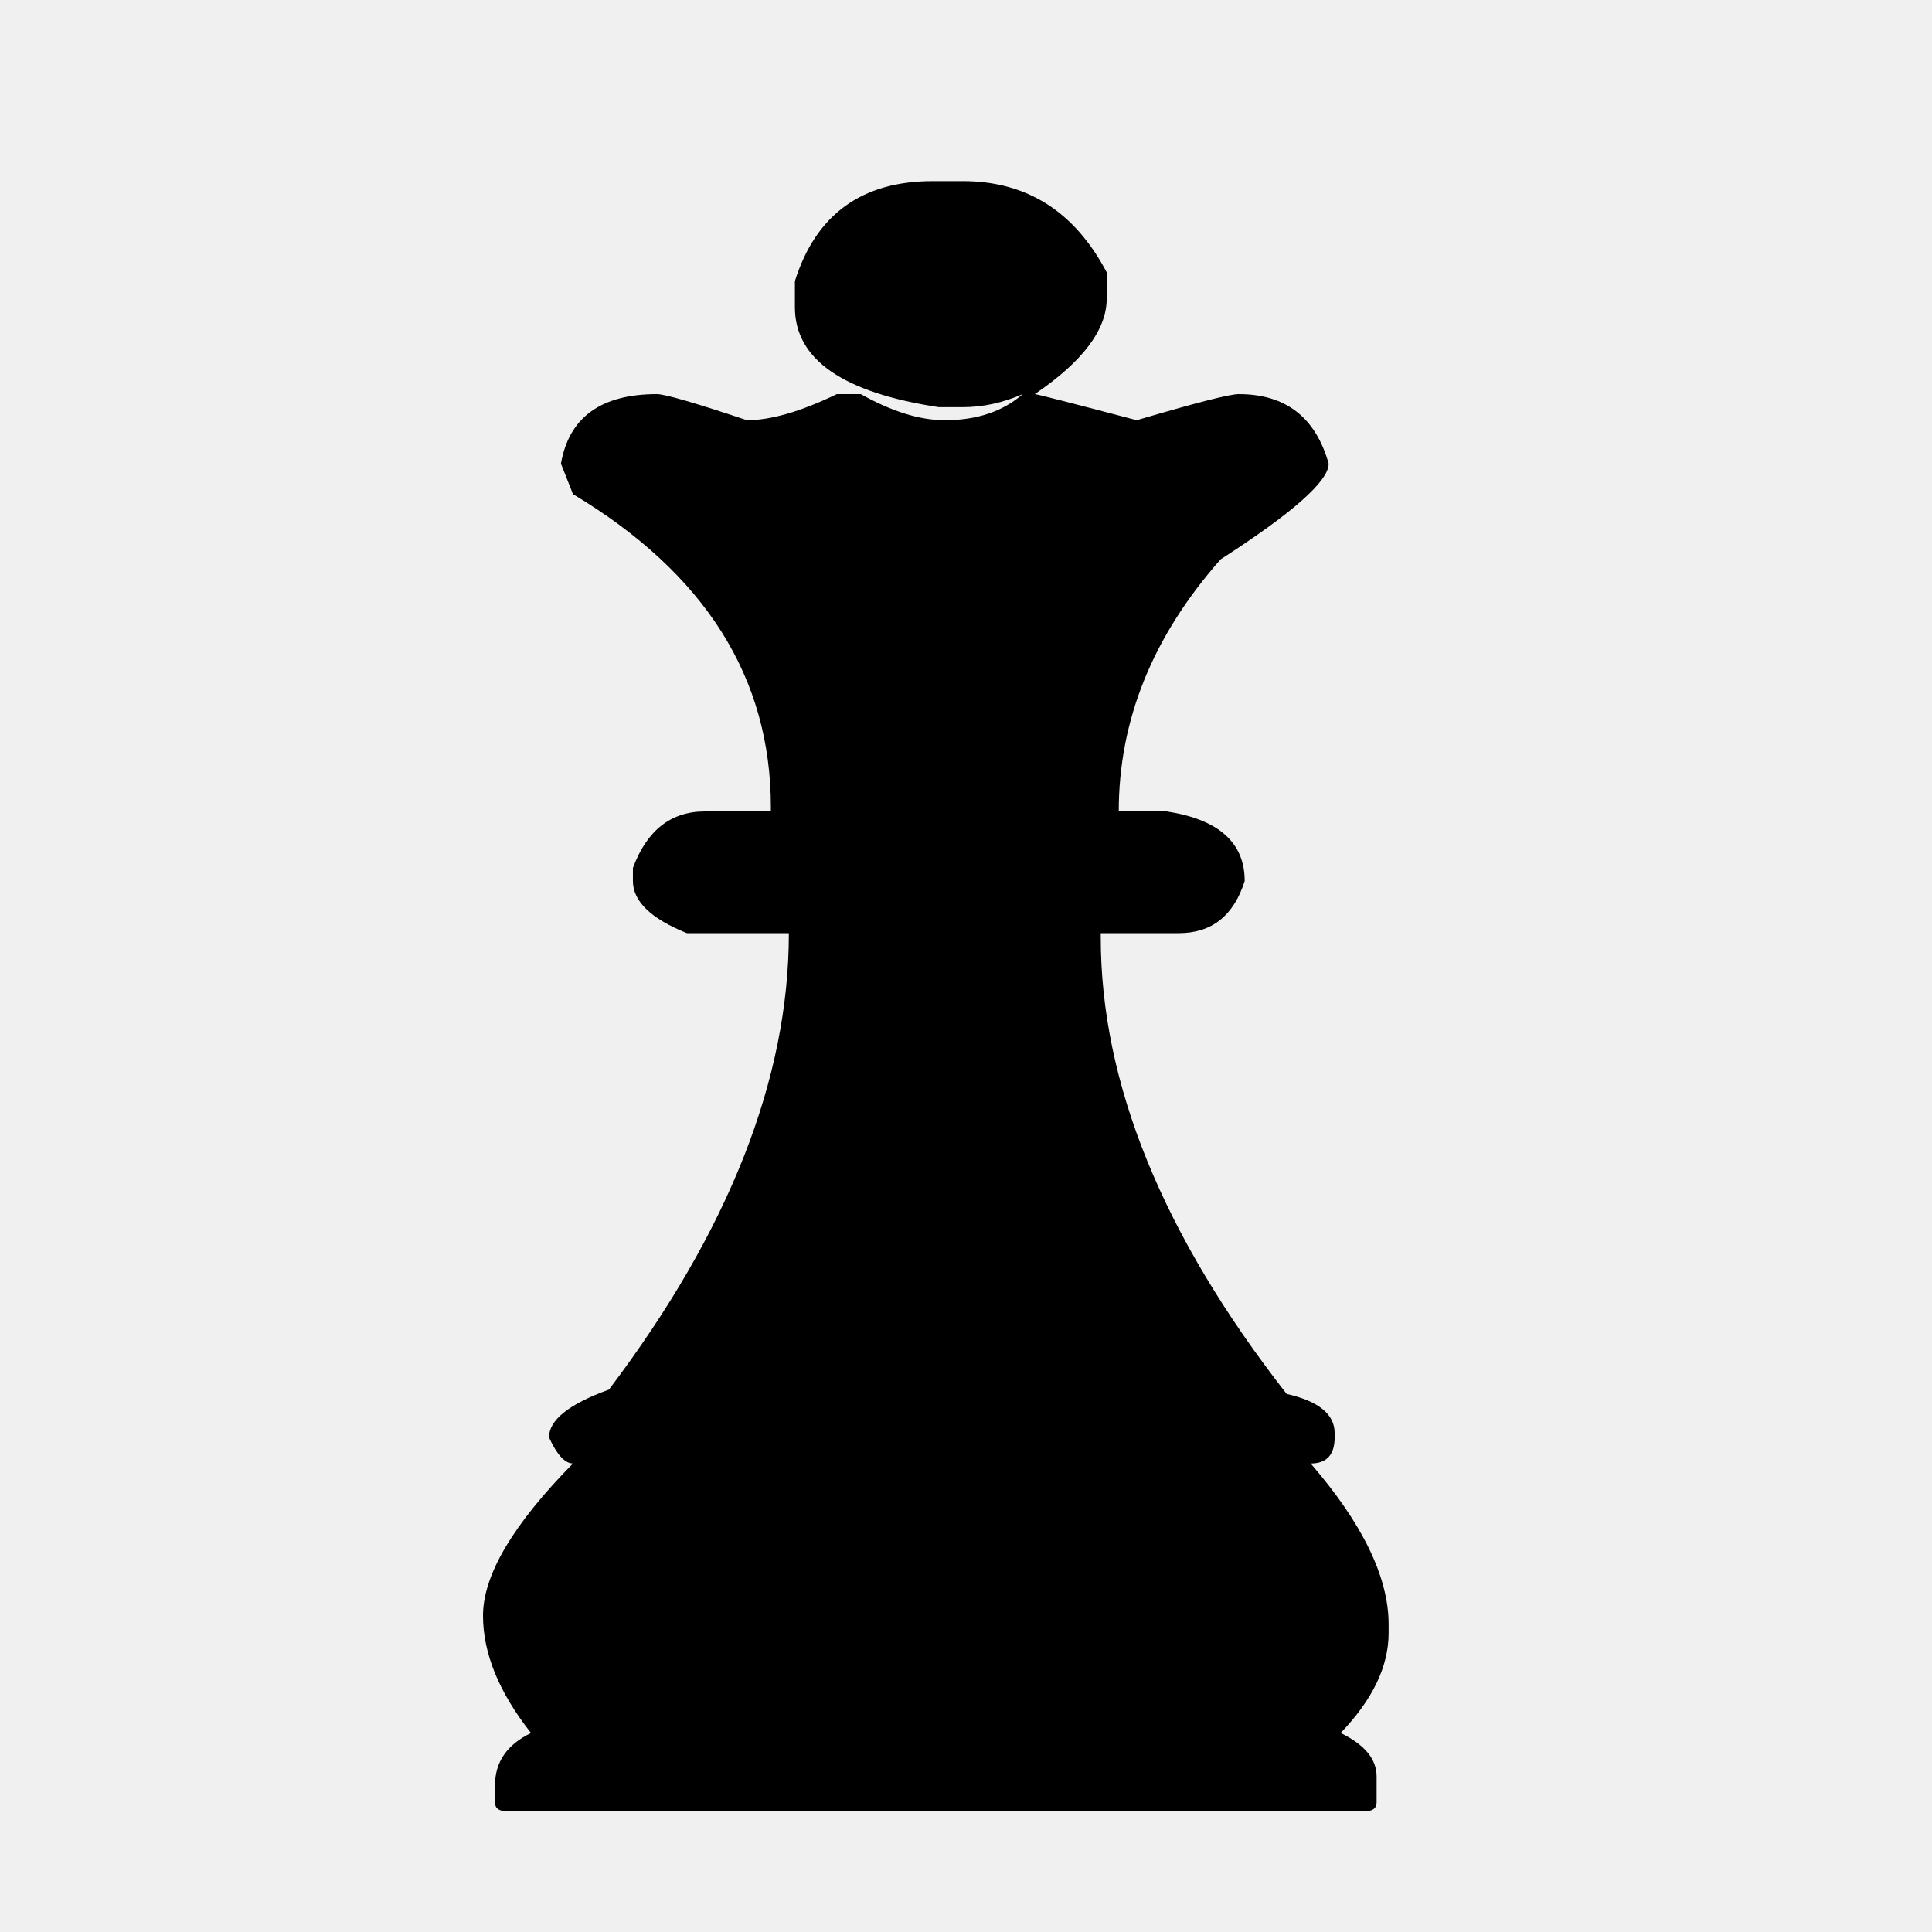
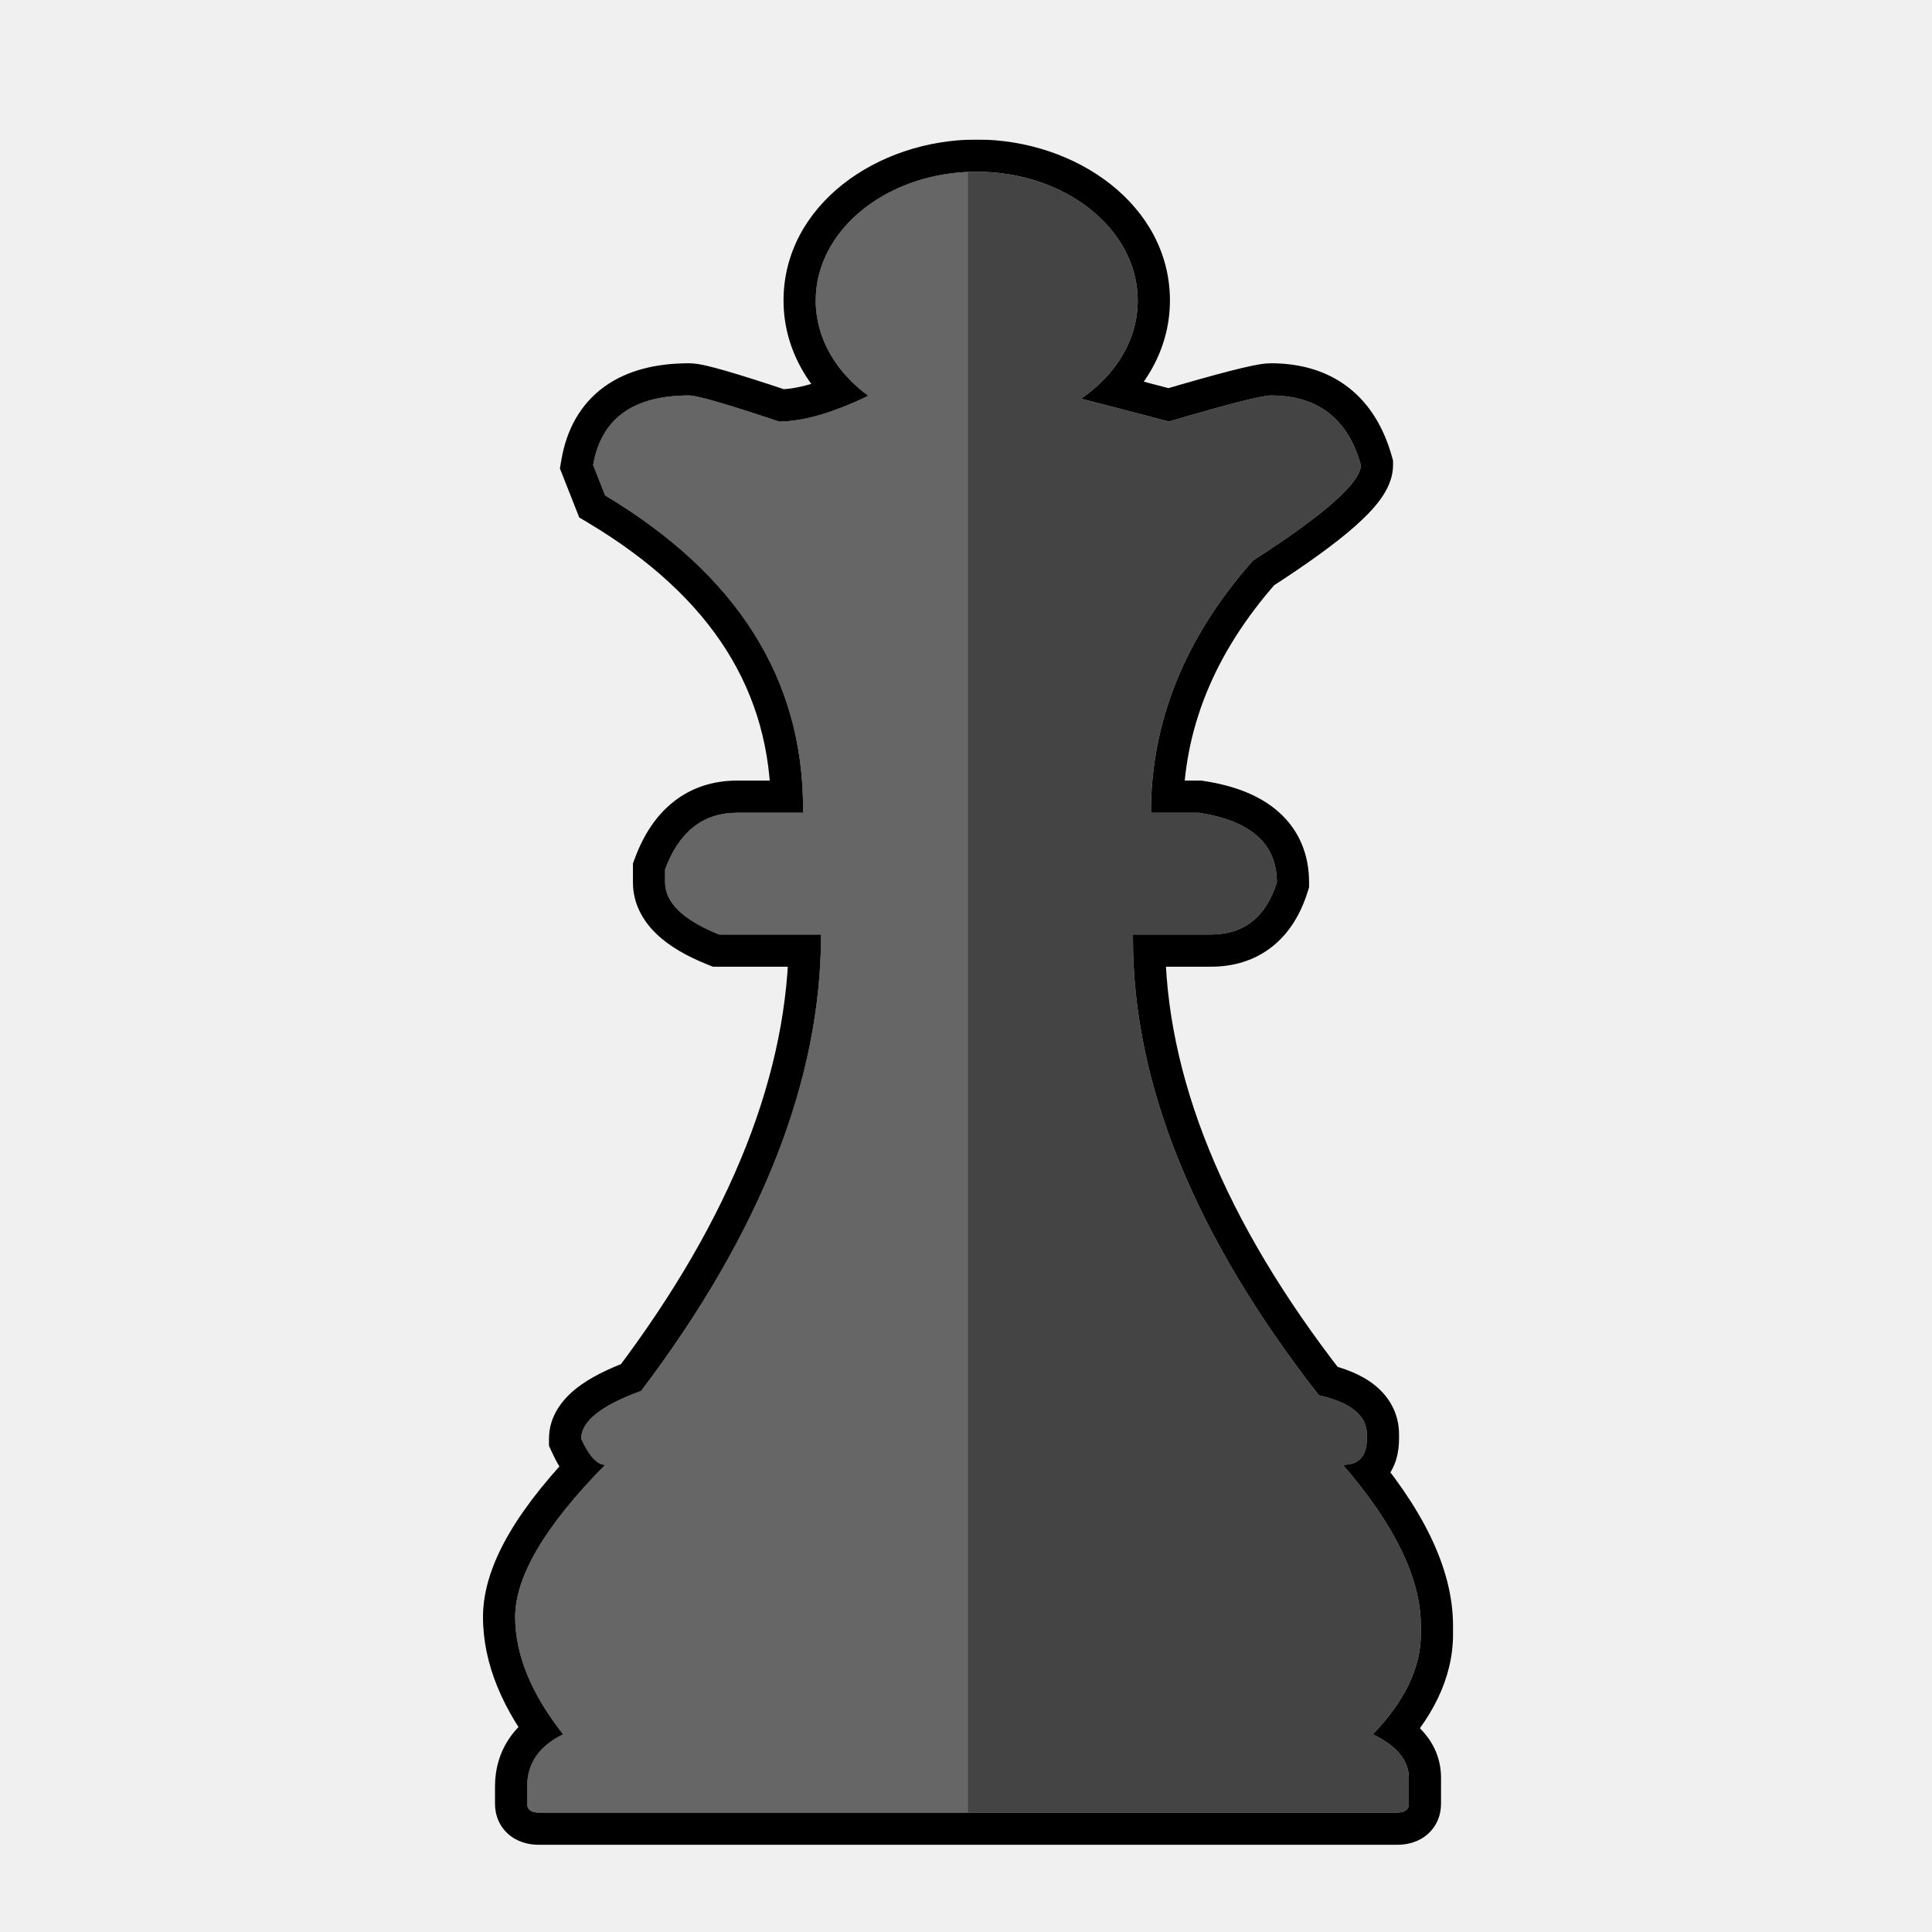
- <svg xmlns="http://www.w3.org/2000/svg" width="32" height="32" viewBox="0 0 32 32" fill="none">
-   <path d="M15.45 3H15.947C17.007 3 17.801 3.504 18.331 4.512V4.944C18.331 5.46 17.934 5.988 17.139 6.528C17.172 6.528 17.735 6.672 18.828 6.96C19.805 6.672 20.367 6.528 20.517 6.528C21.295 6.528 21.791 6.912 22.007 7.68C22.007 7.968 21.411 8.496 20.218 9.264C19.093 10.536 18.53 11.928 18.53 13.44H19.325C20.185 13.572 20.616 13.956 20.616 14.592C20.434 15.168 20.07 15.456 19.523 15.456H18.232V15.528C18.232 17.94 19.258 20.46 21.311 23.088C21.841 23.208 22.106 23.424 22.106 23.736V23.808C22.106 24.096 21.974 24.24 21.709 24.24C22.57 25.236 23 26.124 23 26.904V27.048C23 27.6 22.735 28.152 22.205 28.704C22.603 28.896 22.801 29.136 22.801 29.424V29.856C22.801 29.952 22.735 30 22.603 30H8.397C8.265 30 8.199 29.952 8.199 29.856V29.568C8.199 29.184 8.397 28.896 8.795 28.704C8.265 28.032 8 27.384 8 26.76C8 26.088 8.497 25.248 9.49 24.24C9.358 24.24 9.225 24.096 9.093 23.808C9.093 23.52 9.424 23.256 10.086 23.016C12.073 20.388 13.066 17.868 13.066 15.456H11.377C10.781 15.216 10.483 14.928 10.483 14.592V14.376C10.715 13.752 11.113 13.44 11.675 13.44H12.768V13.368C12.768 11.22 11.675 9.492 9.49 8.184L9.291 7.68C9.424 6.912 9.954 6.528 10.881 6.528C11.013 6.528 11.51 6.672 12.371 6.96C12.768 6.96 13.265 6.816 13.861 6.528H14.258C14.771 6.816 15.235 6.96 15.649 6.96C16.179 6.96 16.609 6.816 16.94 6.528C16.609 6.672 16.278 6.744 15.947 6.744H15.55C13.96 6.504 13.166 5.952 13.166 5.088V4.656C13.513 3.552 14.275 3 15.45 3Z" fill="black" />
+ <svg xmlns="http://www.w3.org/2000/svg" width="180" height="180" viewBox="0 0 180 180" fill="none">
+   <mask id="path-1-outside-1_1_18" maskUnits="userSpaceOnUse" x="45" y="13" width="91" height="159" fill="black">
+     <rect fill="white" x="45" y="13" width="91" height="159" />
+     <path d="M100.711 37.146C103.947 34.945 106 31.664 106 28C106 21.373 99.284 16 91 16C82.716 16 76 21.373 76 28C76 31.517 77.891 34.681 80.904 36.875C77.58 38.475 74.807 39.275 72.586 39.275C67.743 37.655 64.949 36.845 64.204 36.845C58.989 36.845 56.009 39.005 55.264 43.325L56.382 46.16C68.675 53.517 74.821 63.237 74.821 75.32V75.725H68.675C65.508 75.725 63.273 77.48 61.969 80.99V82.205C61.969 84.095 63.646 85.715 66.998 87.065H76.497C76.497 100.632 70.909 114.808 59.734 129.59C56.009 130.94 54.147 132.425 54.147 134.045C54.892 135.665 55.637 136.475 56.382 136.475C50.794 142.145 48 146.87 48 150.65C48 154.16 49.49 157.805 52.47 161.585C50.235 162.665 49.118 164.285 49.118 166.445V168.065C49.118 168.605 49.49 168.875 50.235 168.875H130.14C130.885 168.875 131.257 168.605 131.257 168.065V165.635C131.257 164.015 130.14 162.665 127.905 161.585C130.885 158.48 132.375 155.375 132.375 152.27V151.46C132.375 147.072 129.953 142.077 125.111 136.475C126.601 136.475 127.346 135.665 127.346 134.045V133.64C127.346 131.885 125.856 130.67 122.876 129.995C111.328 115.212 105.554 101.037 105.554 87.47V87.065H112.818C115.891 87.065 117.94 85.445 118.964 82.205C118.964 78.627 116.543 76.468 111.7 75.725H107.23C107.23 67.22 110.396 59.39 116.729 52.235C123.435 47.915 126.787 44.945 126.787 43.325C125.577 39.005 122.783 36.845 118.406 36.845C117.567 36.845 114.401 37.655 108.906 39.275C104.923 38.225 102.191 37.515 100.711 37.146Z" />
+   </mask>
+   <path d="M100.711 37.146C103.947 34.945 106 31.664 106 28C106 21.373 99.284 16 91 16C82.716 16 76 21.373 76 28C76 31.517 77.891 34.681 80.904 36.875C77.58 38.475 74.807 39.275 72.586 39.275C67.743 37.655 64.949 36.845 64.204 36.845C58.989 36.845 56.009 39.005 55.264 43.325L56.382 46.16C68.675 53.517 74.821 63.237 74.821 75.32V75.725H68.675C65.508 75.725 63.273 77.48 61.969 80.99V82.205C61.969 84.095 63.646 85.715 66.998 87.065H76.497C76.497 100.632 70.909 114.808 59.734 129.59C56.009 130.94 54.147 132.425 54.147 134.045C54.892 135.665 55.637 136.475 56.382 136.475C50.794 142.145 48 146.87 48 150.65C48 154.16 49.49 157.805 52.47 161.585C50.235 162.665 49.118 164.285 49.118 166.445V168.065C49.118 168.605 49.49 168.875 50.235 168.875H130.14C130.885 168.875 131.257 168.605 131.257 168.065V165.635C131.257 164.015 130.14 162.665 127.905 161.585C130.885 158.48 132.375 155.375 132.375 152.27V151.46C132.375 147.072 129.953 142.077 125.111 136.475C126.601 136.475 127.346 135.665 127.346 134.045V133.64C127.346 131.885 125.856 130.67 122.876 129.995C111.328 115.212 105.554 101.037 105.554 87.47V87.065H112.818C115.891 87.065 117.94 85.445 118.964 82.205C118.964 78.627 116.543 76.468 111.7 75.725H107.23C107.23 67.22 110.396 59.39 116.729 52.235C123.435 47.915 126.787 44.945 126.787 43.325C125.577 39.005 122.783 36.845 118.406 36.845C117.567 36.845 114.401 37.655 108.906 39.275C104.923 38.225 102.191 37.515 100.711 37.146Z" fill="#444444" />
+   <path d="M100.711 37.146L99.024 34.665L93.484 38.434L99.985 40.057L100.711 37.146ZM80.904 36.875L82.205 39.579L86.725 37.404L82.671 34.45L80.904 36.875ZM72.586 39.275L71.635 42.12L72.098 42.275H72.586V39.275ZM55.264 43.325L52.308 42.815L52.165 43.643L52.473 44.425L55.264 43.325ZM56.382 46.16L53.591 47.26L53.965 48.21L54.841 48.734L56.382 46.16ZM74.821 75.725V78.725H77.821V75.725H74.821ZM61.969 80.99L59.157 79.945L58.969 80.451V80.99H61.969ZM66.998 87.065L65.878 89.848L66.417 90.065H66.998V87.065ZM76.497 87.065H79.497V84.065H76.497V87.065ZM59.734 129.59L60.756 132.411L61.592 132.108L62.127 131.399L59.734 129.59ZM54.147 134.045H51.147V134.702L51.421 135.298L54.147 134.045ZM56.382 136.475L58.518 138.581L63.55 133.475H56.382V136.475ZM52.47 161.585L53.775 164.286L57.139 162.661L54.826 159.728L52.47 161.585ZM127.905 161.585L125.74 159.508L122.88 162.488L126.599 164.286L127.905 161.585ZM125.111 136.475V133.475H118.552L122.841 138.437L125.111 136.475ZM122.876 129.995L120.512 131.842L121.17 132.685L122.213 132.921L122.876 129.995ZM105.554 87.065V84.065H102.554V87.065H105.554ZM118.964 82.205L121.825 83.109L121.964 82.668V82.205H118.964ZM111.7 75.725L112.155 72.76L111.929 72.725H111.7V75.725ZM107.23 75.725H104.23V78.725H107.23V75.725ZM116.729 52.235L115.104 49.713L114.757 49.937L114.483 50.247L116.729 52.235ZM126.787 43.325H129.787V42.913L129.676 42.516L126.787 43.325ZM108.906 39.275L108.142 42.176L108.952 42.389L109.755 42.153L108.906 39.275ZM103 28C103 30.468 101.622 32.898 99.024 34.665L102.399 39.627C106.272 36.991 109 32.86 109 28H103ZM91 19C98.287 19 103 23.619 103 28H109C109 19.126 100.282 13 91 13V19ZM79 28C79 23.619 83.713 19 91 19V13C81.718 13 73 19.126 73 28H79ZM82.671 34.45C80.269 32.701 79 30.372 79 28H73C73 32.662 75.513 36.66 79.138 39.3L82.671 34.45ZM72.586 42.275C75.461 42.275 78.71 41.261 82.205 39.579L79.604 34.172C76.45 35.69 74.153 36.275 72.586 36.275V42.275ZM64.204 39.845C64.015 39.845 64.031 39.819 64.478 39.921C64.842 40.005 65.351 40.139 66.023 40.334C67.363 40.722 69.228 41.315 71.635 42.12L73.538 36.43C71.102 35.615 69.148 34.993 67.694 34.571C66.969 34.361 66.338 34.192 65.817 34.072C65.379 33.972 64.766 33.845 64.204 33.845V39.845ZM58.22 43.835C58.487 42.289 59.081 41.429 59.819 40.894C60.623 40.311 61.974 39.845 64.204 39.845V33.845C61.22 33.845 58.473 34.459 56.297 36.036C54.055 37.661 52.786 40.041 52.308 42.815L58.22 43.835ZM59.173 45.06L58.055 42.225L52.473 44.425L53.591 47.26L59.173 45.06ZM77.821 75.32C77.821 61.971 70.923 51.367 57.922 43.586L54.841 48.734C66.427 55.668 71.821 64.504 71.821 75.32H77.821ZM77.821 75.725V75.32H71.821V75.725H77.821ZM68.675 78.725H74.821V72.725H68.675V78.725ZM64.781 82.035C65.3 80.637 65.911 79.845 66.476 79.401C67.005 78.986 67.682 78.725 68.675 78.725V72.725C66.501 72.725 64.477 73.342 62.771 74.682C61.101 75.993 59.942 77.833 59.157 79.945L64.781 82.035ZM64.969 82.205V80.99H58.969V82.205H64.969ZM68.119 84.282C66.625 83.681 65.761 83.115 65.311 82.68C65.1 82.476 65.019 82.338 64.99 82.279C64.968 82.232 64.969 82.217 64.969 82.205H58.969C58.969 84.146 59.864 85.76 61.142 86.995C62.368 88.18 64.019 89.099 65.878 89.848L68.119 84.282ZM76.497 84.065H66.998V90.065H76.497V84.065ZM62.127 131.399C73.554 116.284 79.497 101.487 79.497 87.065H73.497C73.497 99.778 68.265 113.331 57.341 127.781L62.127 131.399ZM57.147 134.045C57.147 134.515 56.849 134.512 57.414 134.062C57.977 133.613 59.025 133.038 60.756 132.411L58.712 126.77C56.718 127.492 54.973 128.334 53.673 129.371C52.375 130.405 51.147 131.955 51.147 134.045H57.147ZM56.382 133.475C56.761 133.475 57.064 133.583 57.256 133.687C57.431 133.783 57.498 133.865 57.472 133.837C57.449 133.811 57.376 133.724 57.263 133.54C57.152 133.359 57.02 133.114 56.872 132.792L51.421 135.298C51.854 136.24 52.381 137.165 53.056 137.898C53.724 138.624 54.837 139.475 56.382 139.475V133.475ZM51 150.65C51 149.487 51.438 147.895 52.678 145.798C53.908 143.717 55.827 141.312 58.518 138.581L54.245 134.369C51.349 137.308 49.076 140.1 47.513 142.744C45.959 145.373 45 148.033 45 150.65H51ZM54.826 159.728C52.11 156.282 51 153.274 51 150.65H45C45 155.045 46.87 159.328 50.114 163.442L54.826 159.728ZM52.118 166.445C52.118 165.911 52.246 165.574 52.425 165.314C52.621 165.029 53.005 164.658 53.775 164.286L51.165 158.884C49.7 159.592 48.408 160.571 47.486 161.907C46.548 163.266 46.118 164.819 46.118 166.445H52.118ZM52.118 168.065V166.445H46.118V168.065H52.118ZM50.235 165.875C50.136 165.875 50.602 165.841 51.158 166.243C51.468 166.468 51.737 166.784 51.913 167.166C52.081 167.532 52.118 167.857 52.118 168.065H46.118C46.118 169.106 46.529 170.299 47.636 171.102C48.564 171.774 49.59 171.875 50.235 171.875V165.875ZM130.14 165.875H50.235V171.875H130.14V165.875ZM128.257 168.065C128.257 167.857 128.294 167.532 128.462 167.166C128.638 166.784 128.907 166.468 129.217 166.243C129.773 165.841 130.24 165.875 130.14 165.875V171.875C130.785 171.875 131.811 171.774 132.739 171.102C133.846 170.299 134.257 169.106 134.257 168.065H128.257ZM128.257 165.635V168.065H134.257V165.635H128.257ZM126.599 164.286C127.479 164.711 127.914 165.086 128.108 165.321C128.261 165.505 128.257 165.583 128.257 165.635H134.257C134.257 162.311 131.867 160.168 129.21 158.884L126.599 164.286ZM129.375 152.27C129.375 154.343 128.394 156.743 125.74 159.508L130.069 163.662C133.376 160.217 135.375 156.407 135.375 152.27H129.375ZM129.375 151.46V152.27H135.375V151.46H129.375ZM122.841 138.437C127.511 143.84 129.375 148.146 129.375 151.46H135.375C135.375 145.999 132.396 140.315 127.381 134.513L122.841 138.437ZM124.346 134.045C124.346 134.452 124.247 134.197 124.58 133.836C124.745 133.656 124.93 133.552 125.067 133.503C125.186 133.459 125.22 133.475 125.111 133.475V139.475C126.386 139.475 127.874 139.117 128.995 137.899C130.072 136.728 130.346 135.258 130.346 134.045H124.346ZM124.346 133.64V134.045H130.346V133.64H124.346ZM122.213 132.921C123.49 133.21 124.098 133.546 124.333 133.738C124.429 133.816 124.417 133.832 124.385 133.77C124.371 133.742 124.36 133.71 124.353 133.679C124.346 133.65 124.346 133.634 124.346 133.64H130.346C130.346 131.767 129.492 130.203 128.125 129.087C126.87 128.064 125.243 127.455 123.539 127.069L122.213 132.921ZM102.554 87.47C102.554 101.922 108.707 116.731 120.512 131.842L125.24 128.148C113.949 113.694 108.554 100.153 108.554 87.47H102.554ZM102.554 87.065V87.47H108.554V87.065H102.554ZM112.818 84.065H105.554V90.065H112.818V84.065ZM116.104 81.301C115.719 82.519 115.23 83.156 114.799 83.497C114.394 83.817 113.803 84.065 112.818 84.065V90.065C114.906 90.065 116.876 89.503 118.52 88.203C120.138 86.924 121.186 85.131 121.825 83.109L116.104 81.301ZM111.246 78.69C113.366 79.016 114.542 79.597 115.151 80.141C115.654 80.589 115.964 81.173 115.964 82.205H121.964C121.964 79.659 121.064 77.374 119.145 75.663C117.334 74.047 114.877 73.177 112.155 72.76L111.246 78.69ZM107.23 78.725H111.7V72.725H107.23V78.725ZM114.483 50.247C107.729 57.878 104.23 66.396 104.23 75.725H110.23C110.23 68.044 113.064 60.902 118.976 54.223L114.483 50.247ZM123.787 43.325C123.787 42.77 124.031 42.62 123.736 43.024C123.495 43.354 123.041 43.851 122.283 44.522C120.777 45.857 118.411 47.583 115.104 49.713L118.354 54.757C121.752 52.567 124.416 50.648 126.262 49.013C127.18 48.199 127.984 47.38 128.581 46.563C129.124 45.819 129.787 44.69 129.787 43.325H123.787ZM118.406 39.845C120.093 39.845 121.193 40.254 121.949 40.838C122.712 41.428 123.42 42.426 123.898 44.135L129.676 42.516C128.944 39.904 127.649 37.662 125.619 36.092C123.581 34.516 121.096 33.845 118.406 33.845V39.845ZM109.755 42.153C112.489 41.346 114.614 40.751 116.146 40.359C116.913 40.163 117.505 40.024 117.935 39.937C118.439 39.835 118.529 39.845 118.406 39.845V33.845C117.864 33.845 117.243 33.956 116.746 34.056C116.175 34.172 115.474 34.337 114.659 34.546C113.024 34.964 110.818 35.584 108.058 36.398L109.755 42.153ZM99.985 40.057C101.443 40.421 104.157 41.126 108.142 42.176L109.671 36.374C105.689 35.325 102.94 34.61 101.438 34.235L99.985 40.057Z" fill="black" mask="url(#path-1-outside-1_1_18)" />
+   <path d="M80.904 36.875C77.891 34.681 76 31.517 76 28C76 21.591 82.281 16.355 90.187 16.017V168.875H50.235C49.49 168.875 49.118 168.605 49.118 168.065V166.445C49.118 164.285 50.235 162.665 52.47 161.585C49.49 157.805 48 154.16 48 150.65C48 146.87 50.794 142.145 56.382 136.475C55.637 136.475 54.892 135.665 54.147 134.045C54.147 132.425 56.009 130.94 59.734 129.59C70.909 114.808 76.497 100.632 76.497 87.065H66.998C63.646 85.715 61.969 84.095 61.969 82.205V80.99C63.273 77.48 65.508 75.725 68.675 75.725H74.821V75.32C74.821 63.237 68.675 53.517 56.382 46.16L55.264 43.325C56.009 39.005 58.989 36.845 64.204 36.845C64.949 36.845 67.743 37.655 72.586 39.275C74.807 39.275 77.58 38.475 80.904 36.875Z" fill="#666666" />
</svg>
